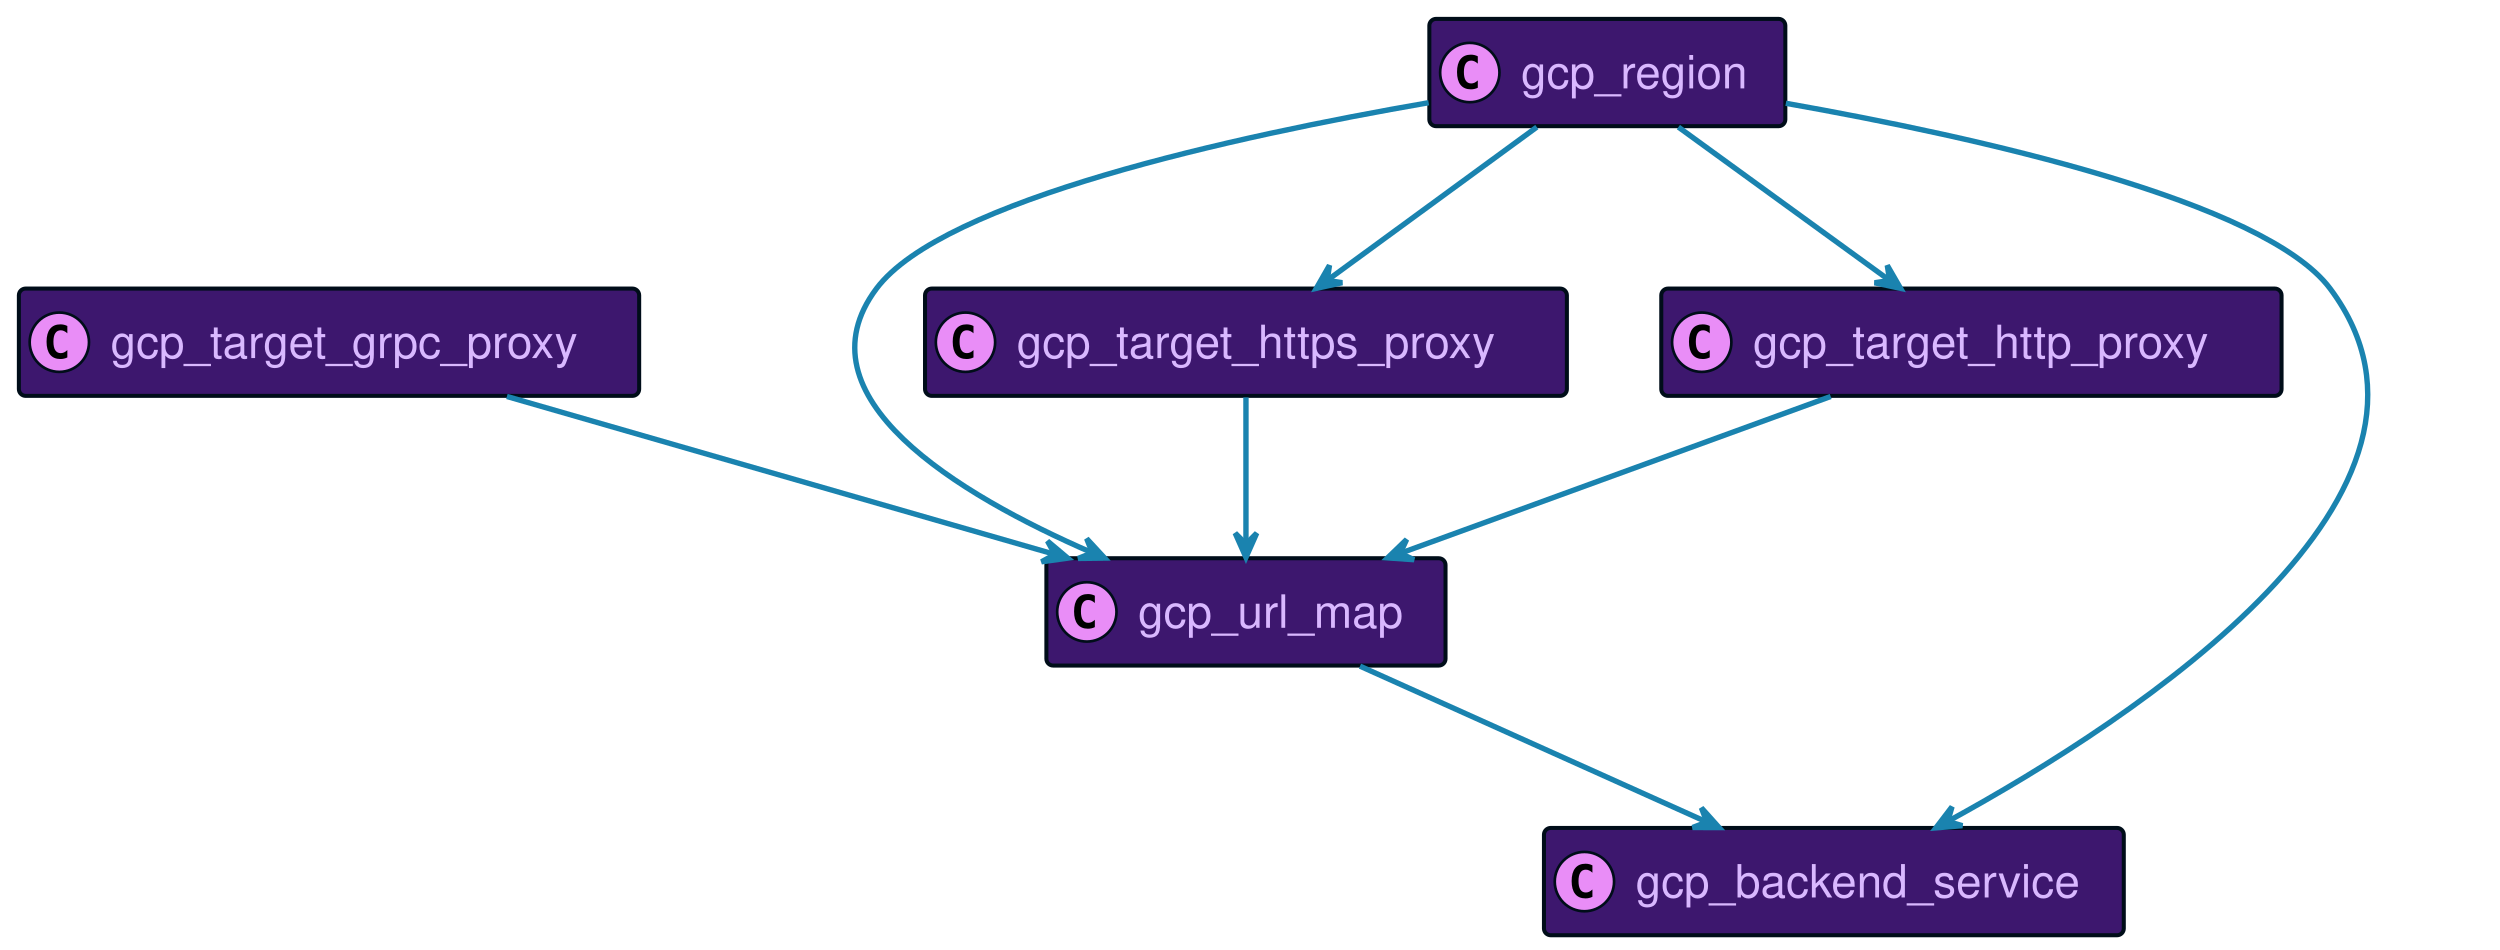
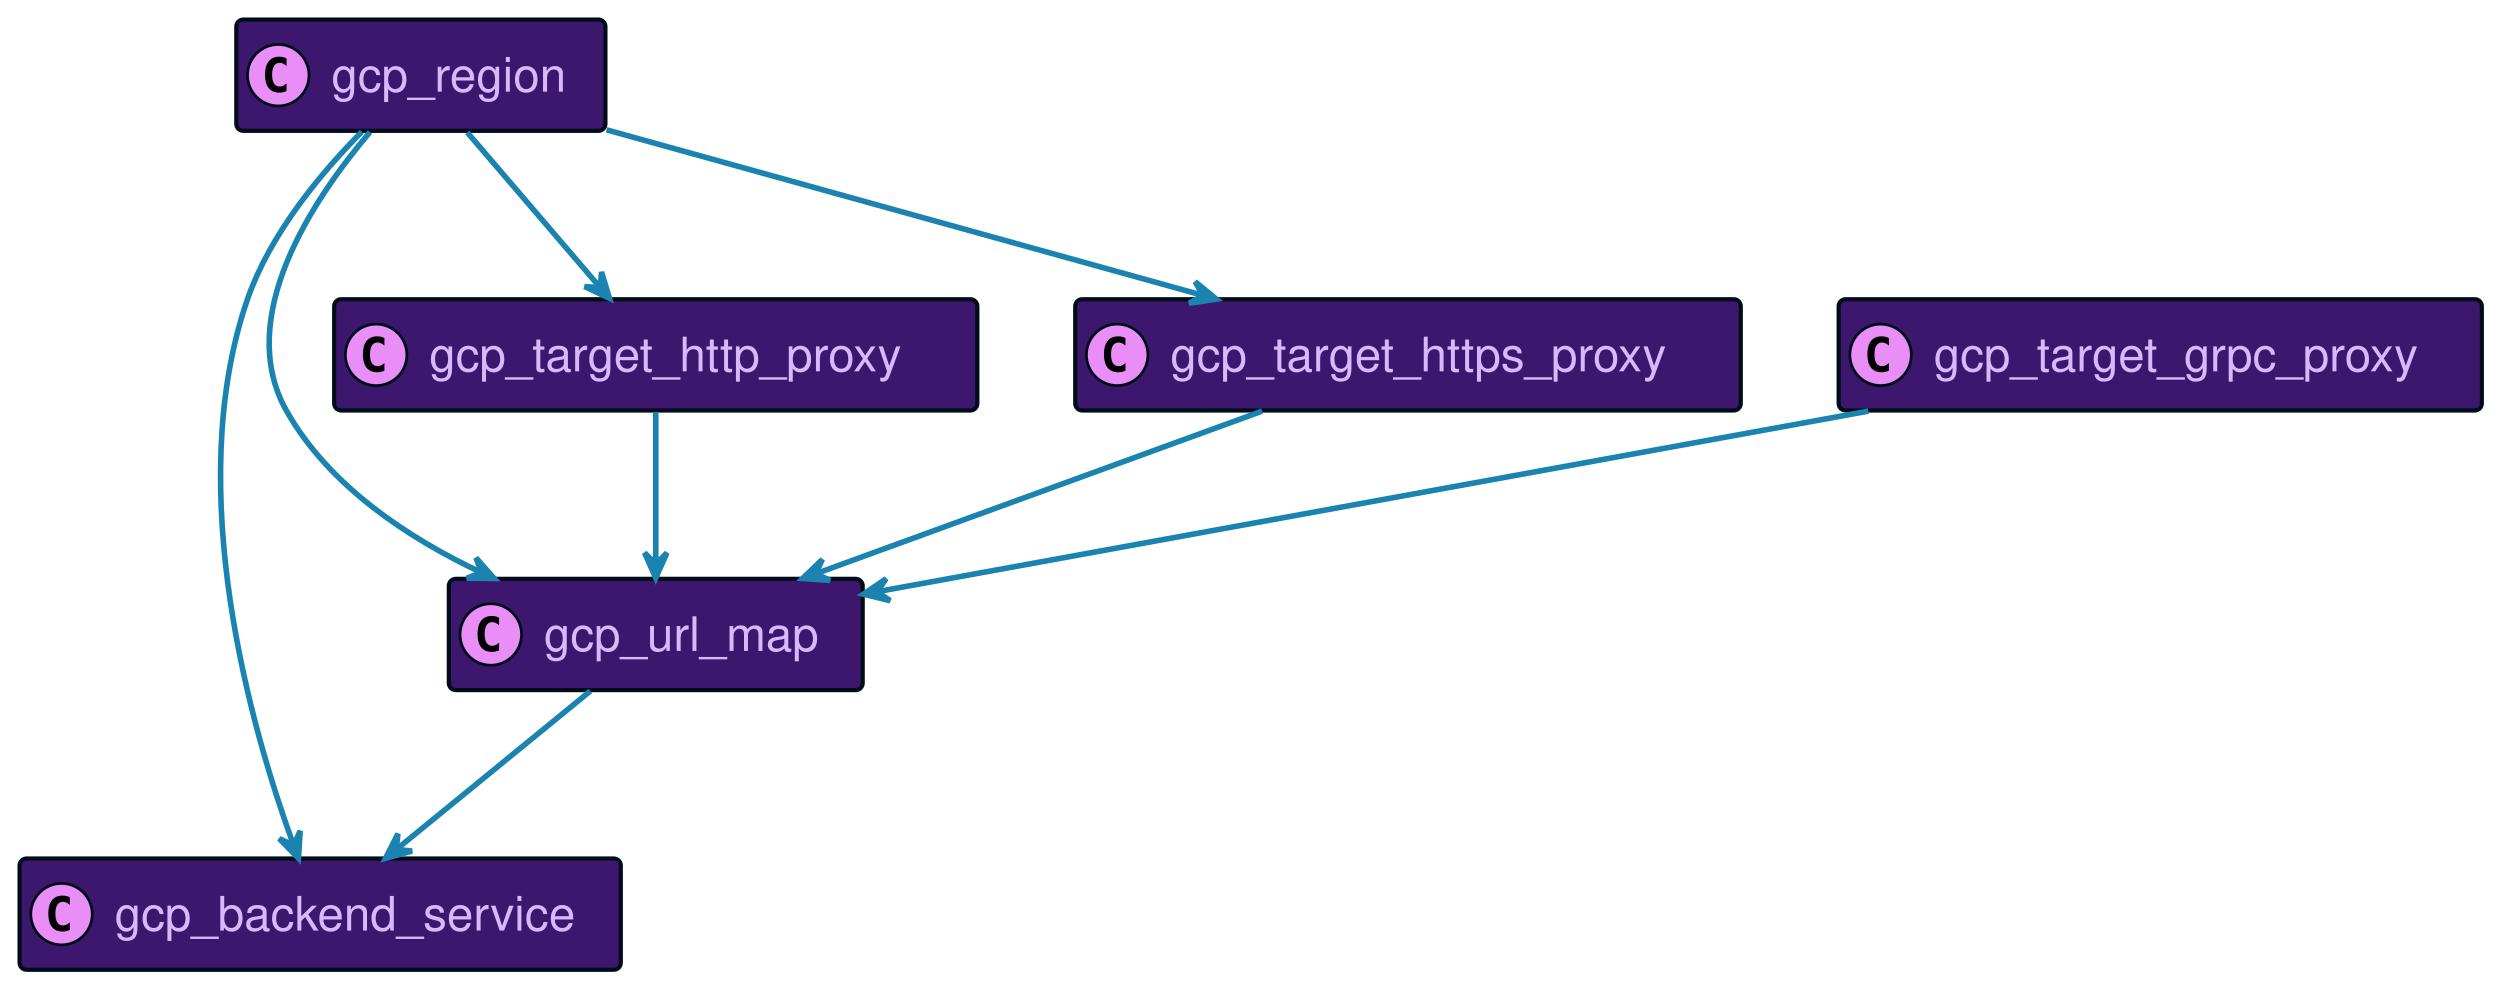
- <svg xmlns="http://www.w3.org/2000/svg" xmlns:xlink="http://www.w3.org/1999/xlink" width="927" height="352" preserveAspectRatio="none" style="width:927px;height:352px;background:#00000000">
+ <svg xmlns="http://www.w3.org/2000/svg" xmlns:xlink="http://www.w3.org/1999/xlink" width="894" height="352" preserveAspectRatio="none" style="width:894px;height:352px;background:#00000000">
  <a xlink:actuate="onRequest" xlink:href="#a" xlink:show="new" xlink:title="#gcp_backend_service" xlink:type="simple" target="_top">
-     <rect id="a" width="215" height="39.789" x="572.5" y="307" fill="#3D176E" rx="2.5" ry="2.5" style="stroke:#000d19;stroke-width:1.5" />
-     <circle cx="587.5" cy="326.894" r="11" fill="#E98DF7" style="stroke:#000d19;stroke-width:1" />
-     <path d="M590.469 332.535q-.578.297-1.219.438-.64.156-1.344.156-2.5 0-3.828-1.64-1.312-1.657-1.312-4.782t1.312-4.781q1.328-1.656 3.828-1.656.703 0 1.344.156.656.156 1.219.453v2.719q-.625-.579-1.219-.844-.594-.281-1.219-.281-1.343 0-2.031 1.078-.688 1.062-.688 3.156 0 2.094.688 3.172.688 1.062 2.031 1.062.625 0 1.219-.265.594-.281 1.219-.86v2.72Z" />
-     <text x="606.5" y="332.78" fill="#D9B8FF" font-family="Helvetica" font-size="17" textLength="173">gcp_backend_service</text>
+     <rect id="a" width="215" height="39.789" x="7" y="307" fill="#3D176E" rx="2.5" ry="2.5" style="stroke:#000d19;stroke-width:1.5" />
+     <circle cx="22" cy="326.894" r="11" fill="#E98DF7" style="stroke:#000d19;stroke-width:1" />
+     <path d="M24.969 332.535q-.578.297-1.219.438-.64.156-1.344.156-2.5 0-3.828-1.64-1.312-1.657-1.312-4.782t1.312-4.781q1.328-1.656 3.828-1.656.703 0 1.344.156.656.156 1.219.453v2.719q-.625-.579-1.219-.844-.594-.281-1.219-.281-1.343 0-2.031 1.078-.688 1.062-.688 3.156 0 2.094.688 3.172.688 1.062 2.031 1.062.625 0 1.219-.265.594-.281 1.219-.86v2.72Z" />
+     <text x="41" y="332.78" fill="#D9B8FF" font-family="Helvetica" font-size="17" textLength="173">gcp_backend_service</text>
  </a>
  <a xlink:actuate="onRequest" xlink:href="#b" xlink:show="new" xlink:title="#gcp_url_map" xlink:type="simple" target="_top">
-     <rect id="b" width="148" height="39.789" x="388" y="207" fill="#3D176E" rx="2.5" ry="2.5" style="stroke:#000d19;stroke-width:1.5" />
-     <circle cx="403" cy="226.894" r="11" fill="#E98DF7" style="stroke:#000d19;stroke-width:1" />
-     <path d="M405.969 232.535q-.578.297-1.219.438-.64.156-1.344.156-2.5 0-3.828-1.64-1.312-1.657-1.312-4.782t1.312-4.781q1.328-1.656 3.828-1.656.703 0 1.344.156.656.156 1.219.453v2.719q-.625-.579-1.219-.844-.594-.281-1.219-.281-1.344 0-2.031 1.078-.688 1.062-.688 3.156 0 2.094.688 3.172.688 1.062 2.031 1.062.625 0 1.219-.265.594-.281 1.219-.86v2.72Z" />
-     <text x="422" y="232.78" fill="#D9B8FF" font-family="Helvetica" font-size="17" textLength="106">gcp_url_map</text>
+     <rect id="b" width="148" height="39.789" x="160.5" y="207" fill="#3D176E" rx="2.5" ry="2.5" style="stroke:#000d19;stroke-width:1.5" />
+     <circle cx="175.5" cy="226.894" r="11" fill="#E98DF7" style="stroke:#000d19;stroke-width:1" />
+     <path d="M178.469 232.535q-.578.297-1.219.438-.64.156-1.344.156-2.5 0-3.828-1.64-1.312-1.657-1.312-4.782t1.312-4.781q1.328-1.656 3.828-1.656.703 0 1.344.156.656.156 1.219.453v2.719q-.625-.579-1.219-.844-.594-.281-1.219-.281-1.344 0-2.031 1.078-.688 1.062-.688 3.156 0 2.094.688 3.172.688 1.062 2.031 1.062.625 0 1.219-.265.594-.281 1.219-.86v2.72Z" />
+     <text x="194.5" y="232.78" fill="#D9B8FF" font-family="Helvetica" font-size="17" textLength="106">gcp_url_map</text>
  </a>
-   <a xlink:actuate="onRequest" xlink:href="#c" xlink:show="new" xlink:title="#gcp_target_grpc_proxy" xlink:type="simple" target="_top">
-     <rect id="c" width="230" height="39.789" x="7" y="107" fill="#3D176E" rx="2.5" ry="2.5" style="stroke:#000d19;stroke-width:1.5" />
-     <circle cx="22" cy="126.894" r="11" fill="#E98DF7" style="stroke:#000d19;stroke-width:1" />
-     <path d="M24.969 132.535q-.578.297-1.219.438-.64.156-1.344.156-2.5 0-3.828-1.64-1.312-1.657-1.312-4.782t1.312-4.781q1.328-1.657 3.828-1.657.703 0 1.344.157.656.156 1.219.453v2.719q-.625-.579-1.219-.844-.594-.281-1.219-.281-1.343 0-2.031 1.078-.688 1.062-.688 3.156 0 2.094.688 3.172.688 1.062 2.031 1.062.625 0 1.219-.265.594-.281 1.219-.86v2.72Z" />
-     <text x="41" y="132.78" fill="#D9B8FF" font-family="Helvetica" font-size="17" textLength="188">gcp_target_grpc_proxy</text>
+   <a xlink:actuate="onRequest" xlink:href="#c" xlink:show="new" xlink:title="#gcp_target_http_proxy" xlink:type="simple" target="_top">
+     <rect id="c" width="230" height="39.789" x="119.5" y="107" fill="#3D176E" rx="2.5" ry="2.5" style="stroke:#000d19;stroke-width:1.5" />
+     <circle cx="134.5" cy="126.894" r="11" fill="#E98DF7" style="stroke:#000d19;stroke-width:1" />
+     <path d="M137.469 132.535q-.578.297-1.219.438-.64.156-1.344.156-2.5 0-3.828-1.64-1.312-1.657-1.312-4.782t1.312-4.781q1.328-1.657 3.828-1.657.703 0 1.344.157.656.156 1.219.453v2.719q-.625-.579-1.219-.844-.594-.281-1.219-.281-1.344 0-2.031 1.078-.688 1.062-.688 3.156 0 2.094.688 3.172.688 1.062 2.031 1.062.625 0 1.219-.265.594-.281 1.219-.86v2.72Z" />
+     <text x="153.5" y="132.78" fill="#D9B8FF" font-family="Helvetica" font-size="17" textLength="188">gcp_target_http_proxy</text>
  </a>
-   <a xlink:actuate="onRequest" xlink:href="#d" xlink:show="new" xlink:title="#gcp_target_https_proxy" xlink:type="simple" target="_top">
-     <rect id="d" width="238" height="39.789" x="343" y="107" fill="#3D176E" rx="2.5" ry="2.5" style="stroke:#000d19;stroke-width:1.5" />
-     <circle cx="358" cy="126.894" r="11" fill="#E98DF7" style="stroke:#000d19;stroke-width:1" />
-     <path d="M360.969 132.535q-.578.297-1.219.438-.64.156-1.344.156-2.5 0-3.828-1.64-1.312-1.657-1.312-4.782t1.312-4.781q1.328-1.657 3.828-1.657.703 0 1.344.157.656.156 1.219.453v2.719q-.625-.579-1.219-.844-.594-.281-1.219-.281-1.344 0-2.031 1.078-.688 1.062-.688 3.156 0 2.094.688 3.172.688 1.062 2.031 1.062.625 0 1.219-.265.594-.281 1.219-.86v2.72Z" />
-     <text x="377" y="132.78" fill="#D9B8FF" font-family="Helvetica" font-size="17" textLength="196">gcp_target_https_proxy</text>
+   <a xlink:actuate="onRequest" xlink:href="#d" xlink:show="new" xlink:title="#gcp_target_grpc_proxy" xlink:type="simple" target="_top">
+     <rect id="d" width="230" height="39.789" x="657.5" y="107" fill="#3D176E" rx="2.5" ry="2.5" style="stroke:#000d19;stroke-width:1.5" />
+     <circle cx="672.5" cy="126.894" r="11" fill="#E98DF7" style="stroke:#000d19;stroke-width:1" />
+     <path d="M675.469 132.535q-.578.297-1.219.438-.64.156-1.344.156-2.5 0-3.828-1.64-1.312-1.657-1.312-4.782t1.312-4.781q1.328-1.657 3.828-1.657.703 0 1.344.157.656.156 1.219.453v2.719q-.625-.579-1.219-.844-.594-.281-1.219-.281-1.343 0-2.031 1.078-.688 1.062-.688 3.156 0 2.094.688 3.172.688 1.062 2.031 1.062.625 0 1.219-.265.594-.281 1.219-.86v2.72Z" />
+     <text x="691.5" y="132.78" fill="#D9B8FF" font-family="Helvetica" font-size="17" textLength="188">gcp_target_grpc_proxy</text>
  </a>
-   <a xlink:actuate="onRequest" xlink:href="#e" xlink:show="new" xlink:title="#gcp_target_http_proxy" xlink:type="simple" target="_top">
-     <rect id="e" width="230" height="39.789" x="616" y="107" fill="#3D176E" rx="2.5" ry="2.5" style="stroke:#000d19;stroke-width:1.5" />
-     <circle cx="631" cy="126.894" r="11" fill="#E98DF7" style="stroke:#000d19;stroke-width:1" />
-     <path d="M633.969 132.535q-.578.297-1.219.438-.64.156-1.344.156-2.5 0-3.828-1.64-1.312-1.657-1.312-4.782t1.312-4.781q1.328-1.657 3.828-1.657.703 0 1.344.157.656.156 1.219.453v2.719q-.625-.579-1.219-.844-.594-.281-1.219-.281-1.343 0-2.031 1.078-.688 1.062-.688 3.156 0 2.094.688 3.172.688 1.062 2.031 1.062.625 0 1.219-.265.594-.281 1.219-.86v2.72Z" />
-     <text x="650" y="132.78" fill="#D9B8FF" font-family="Helvetica" font-size="17" textLength="188">gcp_target_http_proxy</text>
+   <a xlink:actuate="onRequest" xlink:href="#e" xlink:show="new" xlink:title="#gcp_target_https_proxy" xlink:type="simple" target="_top">
+     <rect id="e" width="238" height="39.789" x="384.5" y="107" fill="#3D176E" rx="2.5" ry="2.5" style="stroke:#000d19;stroke-width:1.5" />
+     <circle cx="399.5" cy="126.894" r="11" fill="#E98DF7" style="stroke:#000d19;stroke-width:1" />
+     <path d="M402.469 132.535q-.578.297-1.219.438-.64.156-1.344.156-2.5 0-3.828-1.64-1.312-1.657-1.312-4.782t1.312-4.781q1.328-1.657 3.828-1.657.703 0 1.344.157.656.156 1.219.453v2.719q-.625-.579-1.219-.844-.594-.281-1.219-.281-1.344 0-2.031 1.078-.688 1.062-.688 3.156 0 2.094.688 3.172.688 1.062 2.031 1.062.625 0 1.219-.265.594-.281 1.219-.86v2.72Z" />
+     <text x="418.5" y="132.78" fill="#D9B8FF" font-family="Helvetica" font-size="17" textLength="196">gcp_target_https_proxy</text>
  </a>
  <a xlink:actuate="onRequest" xlink:href="#f" xlink:show="new" xlink:title="#gcp_region" xlink:type="simple" target="_top">
-     <rect id="f" width="132" height="39.789" x="530" y="7" fill="#3D176E" rx="2.5" ry="2.5" style="stroke:#000d19;stroke-width:1.5" />
-     <circle cx="545" cy="26.895" r="11" fill="#E98DF7" style="stroke:#000d19;stroke-width:1" />
-     <path d="M547.969 32.535q-.578.297-1.219.438-.64.156-1.344.156-2.5 0-3.828-1.64-1.312-1.657-1.312-4.782t1.312-4.781q1.328-1.656 3.828-1.656.703 0 1.344.156.656.156 1.219.453v2.719q-.625-.578-1.219-.844-.594-.281-1.219-.281-1.343 0-2.031 1.078-.688 1.062-.688 3.156 0 2.094.688 3.172.688 1.062 2.031 1.062.625 0 1.219-.265.594-.281 1.219-.86v2.72Z" />
-     <text x="564" y="32.78" fill="#D9B8FF" font-family="Helvetica" font-size="17" textLength="90">gcp_region</text>
+     <rect id="f" width="132" height="39.789" x="84.5" y="7" fill="#3D176E" rx="2.5" ry="2.5" style="stroke:#000d19;stroke-width:1.5" />
+     <circle cx="99.5" cy="26.895" r="11" fill="#E98DF7" style="stroke:#000d19;stroke-width:1" />
+     <path d="M102.469 32.535q-.578.297-1.219.438-.64.156-1.344.156-2.5 0-3.828-1.64-1.312-1.657-1.312-4.782t1.312-4.781q1.328-1.656 3.828-1.656.703 0 1.344.156.656.156 1.219.453v2.719q-.625-.578-1.219-.844-.594-.281-1.219-.281-1.344 0-2.031 1.078-.688 1.062-.688 3.156 0 2.094.688 3.172.688 1.062 2.031 1.062.625 0 1.219-.265.594-.281 1.219-.86v2.72Z" />
+     <text x="118.5" y="32.78" fill="#D9B8FF" font-family="Helvetica" font-size="17" textLength="90">gcp_region</text>
  </a>
-   <path fill="none" d="M504.29 247.01c36.89 16.58 90.33 40.61 128.58 57.8" style="stroke:#1a83af;stroke-width:2" />
-   <path fill="#1A83AF" d="m637.45 306.87-6.576-7.332 2.014 5.287-5.287 2.014 9.849.031z" style="stroke:#1a83af;stroke-width:2" />
-   <path fill="none" d="M187.96 147.01c58.32 16.81 143.19 41.27 202.99 58.51" style="stroke:#1a83af;stroke-width:2" />
-   <path fill="#1A83AF" d="m395.94 206.96-7.537-6.34 2.733 4.953-4.952 2.734 9.756-1.347z" style="stroke:#1a83af;stroke-width:2" />
-   <path fill="none" d="M462 147.36v54.3" style="stroke:#1a83af;stroke-width:2" />
-   <path fill="#1A83AF" d="m462 206.68 4-9-4 4-4-4 4 9z" style="stroke:#1a83af;stroke-width:2" />
-   <path fill="none" d="M678.82 147.01c-45.8 16.68-112.27 40.9-159.52 58.12" style="stroke:#1a83af;stroke-width:2" />
-   <path fill="#1A83AF" d="m514.5 206.87 9.826.674-5.129-2.387 2.388-5.129-7.085 6.842z" style="stroke:#1a83af;stroke-width:2" />
-   <path fill="none" d="M662.18 38.3C733.41 50.9 839.78 74.61 864 107c56.31 75.3-71.33 159.02-141.62 197.5" style="stroke:#1a83af;stroke-width:2" />
-   <path fill="#1A83AF" d="m717.84 306.97 9.815-.812-5.429-1.588 1.589-5.43-5.975 7.83z" style="stroke:#1a83af;stroke-width:2" />
-   <path fill="none" d="M622.35 47.13c22.39 16.25 54.56 39.6 78.08 56.68" style="stroke:#1a83af;stroke-width:2" />
-   <path fill="#1A83AF" d="m704.72 106.92-4.922-8.53.88 5.587-5.588.88 9.63 2.063z" style="stroke:#1a83af;stroke-width:2" />
-   <path fill="none" d="M529.74 38.08C457.72 50.55 349.59 74.22 325 107c-30.03 40.04 29.98 76.22 79.83 97.9" style="stroke:#1a83af;stroke-width:2" />
-   <path fill="#1A83AF" d="m409.62 206.95-6.688-7.23 2.094 5.255-5.254 2.095 9.848-.12z" style="stroke:#1a83af;stroke-width:2" />
-   <path fill="none" d="M569.85 47.13c-22.23 16.25-54.16 39.6-77.51 56.68" style="stroke:#1a83af;stroke-width:2" />
-   <path fill="#1A83AF" d="m488.09 106.92 9.622-2.101-5.591-.858.857-5.591-4.888 8.55z" style="stroke:#1a83af;stroke-width:2" />
+   <path fill="none" d="M211.08 247.13c-19.82 16.19-48.26 39.41-69.15 56.47" style="stroke:#1a83af;stroke-width:2" />
+   <path fill="#1A83AF" d="m137.86 306.92 9.503-2.588-5.628-.572.572-5.628-4.447 8.788z" style="stroke:#1a83af;stroke-width:2" />
+   <path fill="none" d="M234.5 147.36v54.3" style="stroke:#1a83af;stroke-width:2" />
+   <path fill="#1A83AF" d="m234.5 206.68 4-9-4 4-4-4 4 9z" style="stroke:#1a83af;stroke-width:2" />
+   <path fill="none" d="M668.13 147.01c-103.72 18.89-260.5 47.45-354.4 64.56" style="stroke:#1a83af;stroke-width:2" />
+   <path fill="#1A83AF" d="m308.75 212.47 9.567 2.34-4.646-3.227 3.227-4.646-8.148 5.533z" style="stroke:#1a83af;stroke-width:2" />
+   <path fill="none" d="M451.32 147.01c-45.8 16.68-112.27 40.9-159.52 58.12" style="stroke:#1a83af;stroke-width:2" />
+   <path fill="#1A83AF" d="m287 206.87 9.826.674-5.129-2.387 2.387-5.129L287 206.87z" style="stroke:#1a83af;stroke-width:2" />
+   <path fill="none" d="M167.1 47.36c13.57 15.84 32.82 38.3 47.27 55.16" style="stroke:#1a83af;stroke-width:2" />
+   <path fill="#1A83AF" d="m217.94 106.68-2.838-9.431-.423 5.64-5.641-.423 8.902 4.214z" style="stroke:#1a83af;stroke-width:2" />
+   <path fill="none" d="M132.28 47.26C111.77 71.41 83.6 113.67 102.5 147c15.13 26.68 43.25 45.33 69.67 57.77" style="stroke:#1a83af;stroke-width:2" />
+   <path fill="#1A83AF" d="m176.73 206.87-6.51-7.39 1.966 5.304-5.304 1.966 9.848.12z" style="stroke:#1a83af;stroke-width:2" />
+   <path fill="none" d="M216.9 46.43c60.73 16.86 150.41 41.76 213.24 59.2" style="stroke:#1a83af;stroke-width:2" />
+   <path fill="#1A83AF" d="m434.99 106.98-7.612-6.25 2.792 4.92-4.92 2.792 9.74-1.462z" style="stroke:#1a83af;stroke-width:2" />
+   <path fill="none" d="M129.38 47.12C114.78 61.85 96.59 83.6 88.5 107c-23.49 67.98 1.5 154.13 16.46 195.16" style="stroke:#1a83af;stroke-width:2" />
+   <path fill="#1A83AF" d="m106.73 306.94.621-9.83-2.36 5.142-5.14-2.36 6.879 7.048z" style="stroke:#1a83af;stroke-width:2" />
</svg>
